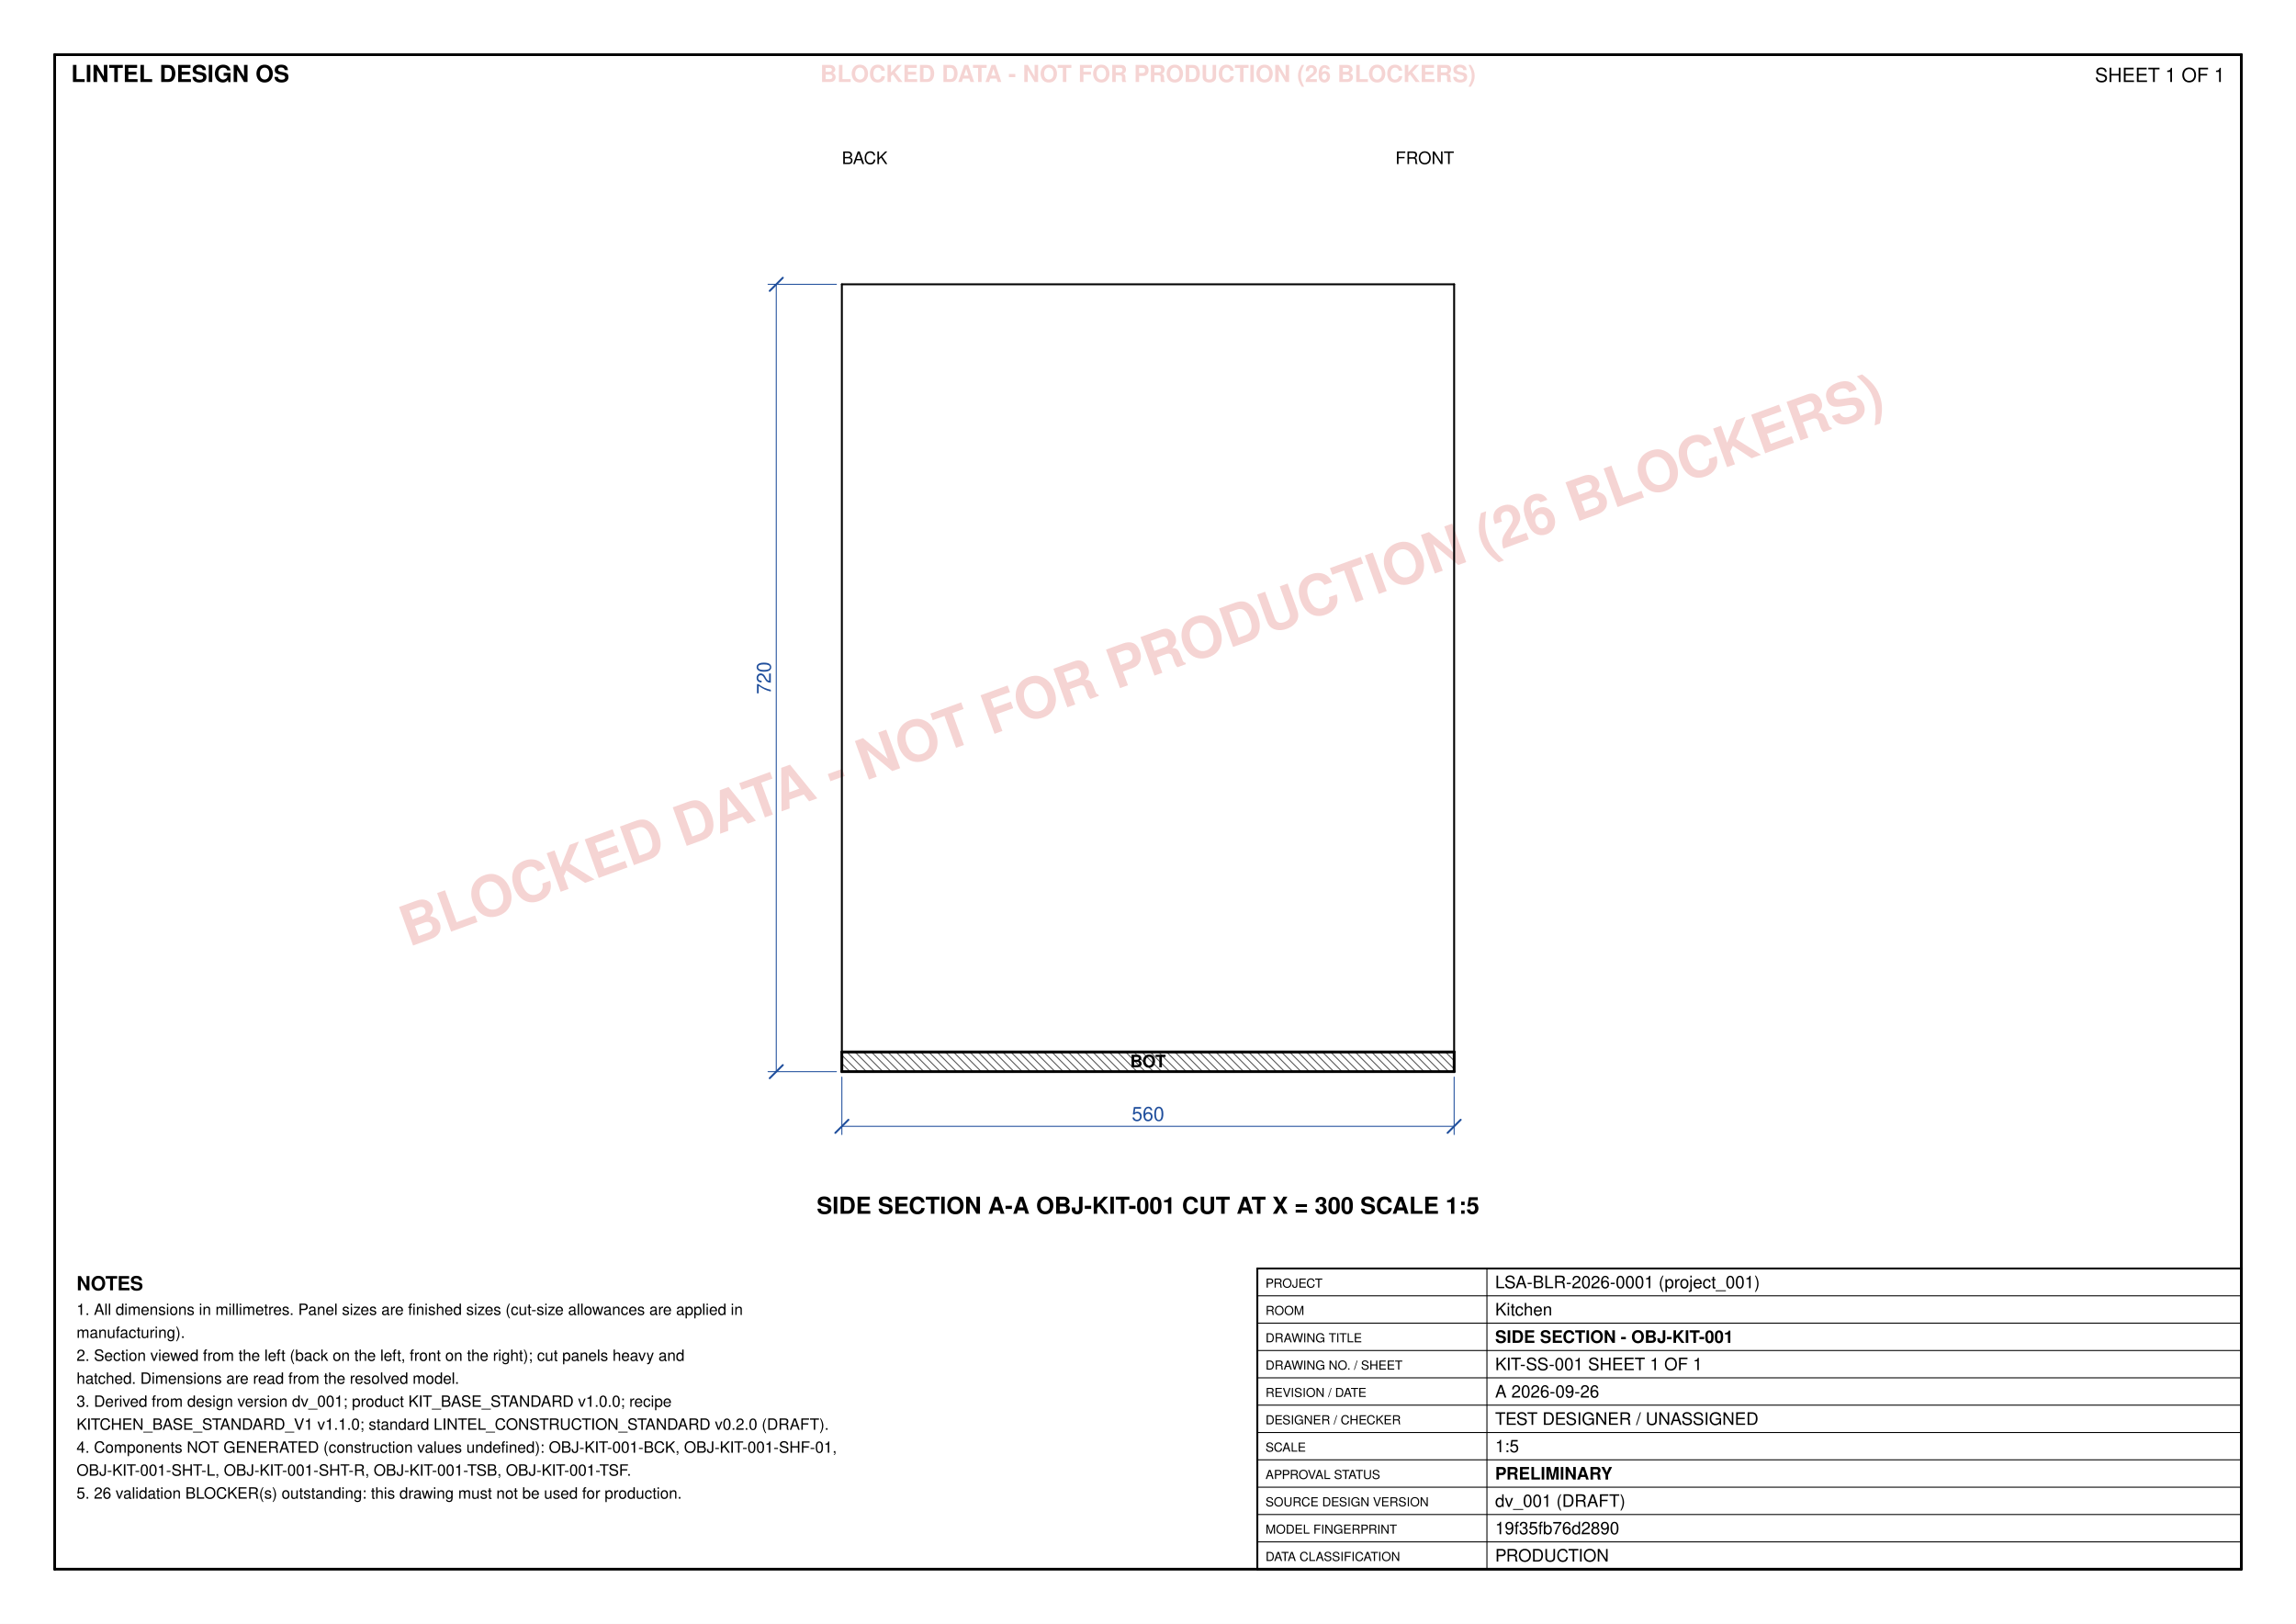
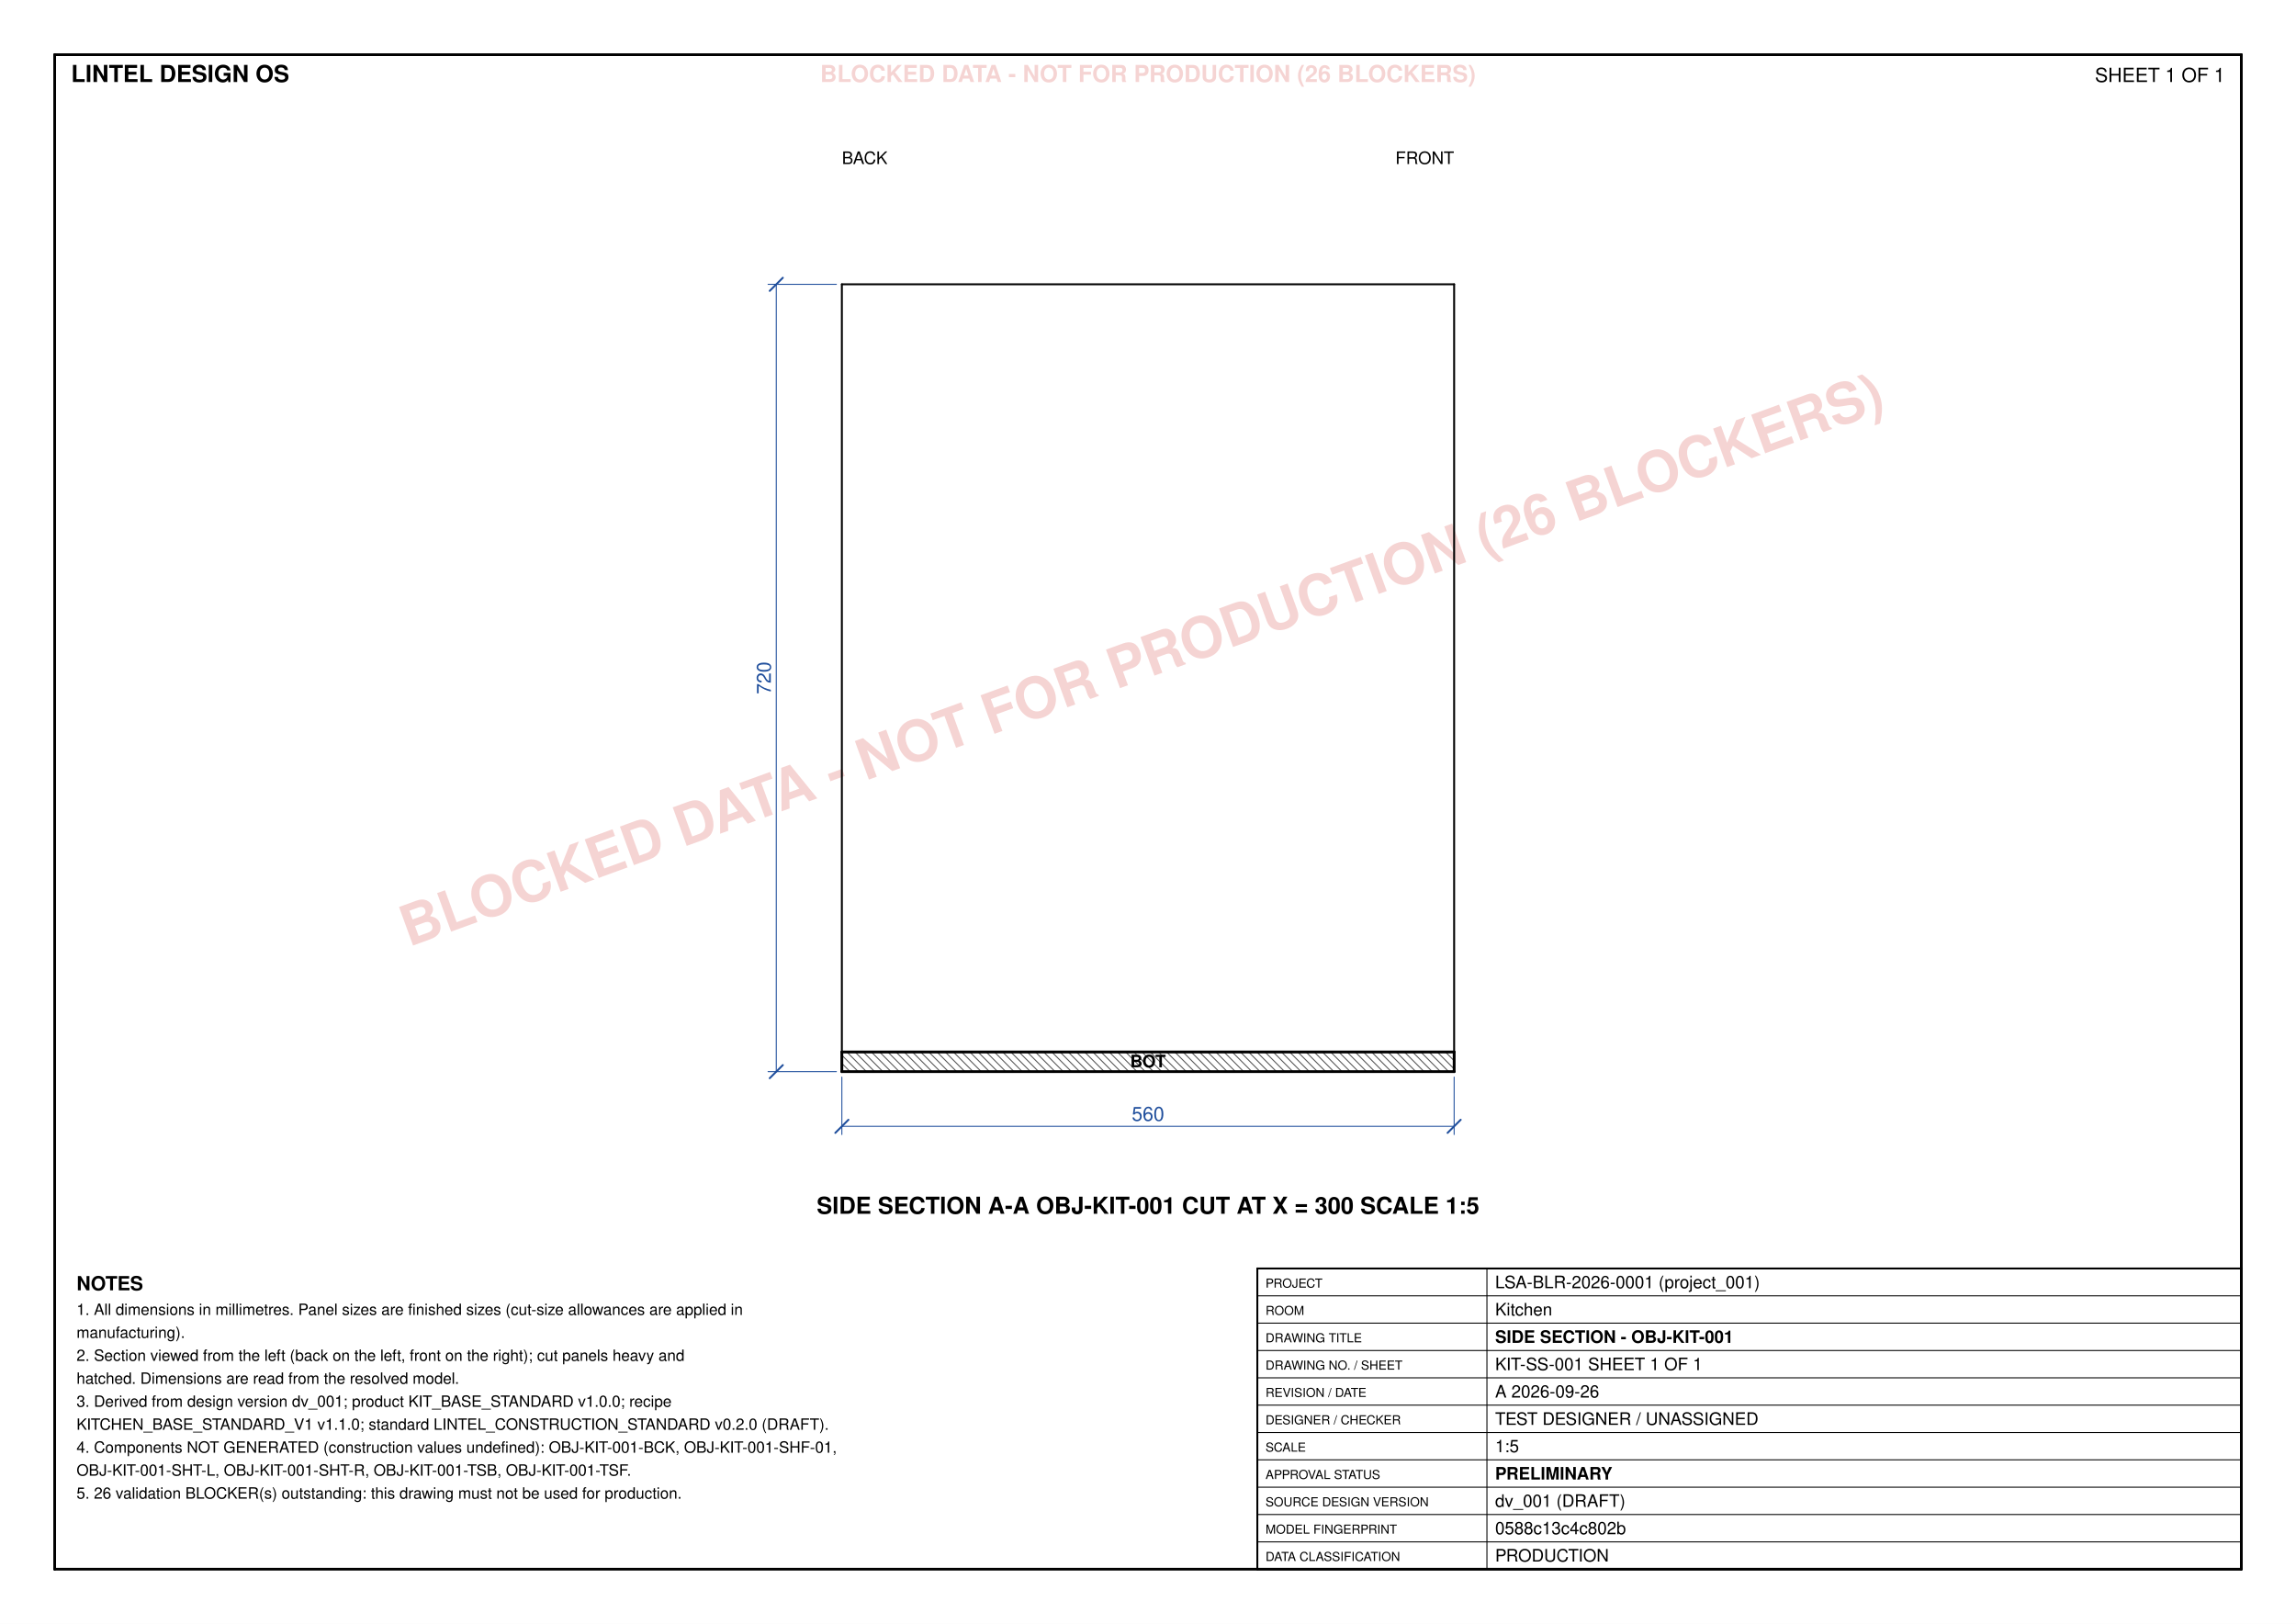
- <svg xmlns="http://www.w3.org/2000/svg" width="420mm" height="297mm" viewBox="0 0 420 297" data-drawing-id="DRW:dv_001:obj_001:SIDE_SECTION:KIT-SS-001:RA" data-drawing-type="SIDE_SECTION" data-status="PRELIMINARY" data-design-version="dv_001" data-model-fingerprint="19f35fb76d2890" data-classification="PRODUCTION" data-content-hash="15b3bbb188e135" data-sheet="1/1">
+ <svg xmlns="http://www.w3.org/2000/svg" width="420mm" height="297mm" viewBox="0 0 420 297" data-drawing-id="DRW:dv_001:obj_001:SIDE_SECTION:KIT-SS-001:RA" data-drawing-type="SIDE_SECTION" data-status="PRELIMINARY" data-design-version="dv_001" data-model-fingerprint="0588c13c4c802b" data-classification="PRODUCTION" data-content-hash="060470663fabf1" data-sheet="1/1">
  <rect x="0" y="0" width="420" height="297" fill="#ffffff" />
  <g id="WATERMARK" fill="#d9534f" stroke="#d9534f" opacity="0.25" font-family="Helvetica, Arial, sans-serif" stroke-linecap="round">
    <text stroke="none" x="210" y="124" font-size="10.286" text-anchor="middle" font-weight="bold" transform="rotate(-20 210 124)">BLOCKED DATA - NOT FOR PRODUCTION (26 BLOCKERS)</text>
    <text stroke="none" x="210" y="15" font-size="4.286" text-anchor="middle" font-weight="bold">BLOCKED DATA - NOT FOR PRODUCTION (26 BLOCKERS)</text>
  </g>
  <g id="BORDER" fill="#000000" stroke="#000000" font-family="Helvetica, Arial, sans-serif" stroke-linecap="round">
    <line fill="none" x1="10" y1="10" x2="410" y2="10" stroke-width="0.5" />
    <line fill="none" x1="410" y1="10" x2="410" y2="287" stroke-width="0.5" />
    <line fill="none" x1="410" y1="287" x2="10" y2="287" stroke-width="0.5" />
    <line fill="none" x1="10" y1="287" x2="10" y2="10" stroke-width="0.5" />
    <text stroke="none" x="13" y="15" font-size="4.286" text-anchor="start" font-weight="bold">LINTEL DESIGN OS</text>
    <text stroke="none" x="407" y="15" font-size="3.571" text-anchor="end">SHEET 1 OF 1</text>
  </g>
  <g id="HIDDEN" fill="#555555" stroke="#555555" font-family="Helvetica, Arial, sans-serif" stroke-linecap="round">
    <line fill="none" x1="154" y1="194.5" x2="155.5" y2="196" stroke-width="0.18" />
    <line fill="none" x1="154" y1="193" x2="157" y2="196" stroke-width="0.18" />
    <line fill="none" x1="154.9" y1="192.4" x2="158.5" y2="196" stroke-width="0.18" />
    <line fill="none" x1="156.4" y1="192.4" x2="160" y2="196" stroke-width="0.18" />
    <line fill="none" x1="157.9" y1="192.4" x2="161.5" y2="196" stroke-width="0.18" />
    <line fill="none" x1="159.4" y1="192.4" x2="163" y2="196" stroke-width="0.18" />
    <line fill="none" x1="160.9" y1="192.4" x2="164.5" y2="196" stroke-width="0.18" />
    <line fill="none" x1="162.4" y1="192.4" x2="166" y2="196" stroke-width="0.18" />
    <line fill="none" x1="163.9" y1="192.4" x2="167.5" y2="196" stroke-width="0.18" />
    <line fill="none" x1="165.4" y1="192.4" x2="169" y2="196" stroke-width="0.18" />
    <line fill="none" x1="166.9" y1="192.4" x2="170.5" y2="196" stroke-width="0.18" />
    <line fill="none" x1="168.4" y1="192.4" x2="172" y2="196" stroke-width="0.18" />
    <line fill="none" x1="169.9" y1="192.4" x2="173.5" y2="196" stroke-width="0.18" />
    <line fill="none" x1="171.4" y1="192.4" x2="175" y2="196" stroke-width="0.18" />
    <line fill="none" x1="172.9" y1="192.4" x2="176.5" y2="196" stroke-width="0.18" />
    <line fill="none" x1="174.4" y1="192.4" x2="178" y2="196" stroke-width="0.18" />
    <line fill="none" x1="175.9" y1="192.4" x2="179.5" y2="196" stroke-width="0.18" />
    <line fill="none" x1="177.4" y1="192.4" x2="181" y2="196" stroke-width="0.18" />
    <line fill="none" x1="178.9" y1="192.4" x2="182.5" y2="196" stroke-width="0.18" />
    <line fill="none" x1="180.4" y1="192.4" x2="184" y2="196" stroke-width="0.18" />
    <line fill="none" x1="181.9" y1="192.4" x2="185.5" y2="196" stroke-width="0.18" />
    <line fill="none" x1="183.4" y1="192.4" x2="187" y2="196" stroke-width="0.18" />
    <line fill="none" x1="184.9" y1="192.4" x2="188.5" y2="196" stroke-width="0.18" />
    <line fill="none" x1="186.4" y1="192.4" x2="190" y2="196" stroke-width="0.18" />
    <line fill="none" x1="187.9" y1="192.4" x2="191.5" y2="196" stroke-width="0.18" />
    <line fill="none" x1="189.4" y1="192.4" x2="193" y2="196" stroke-width="0.18" />
    <line fill="none" x1="190.9" y1="192.4" x2="194.5" y2="196" stroke-width="0.18" />
    <line fill="none" x1="192.4" y1="192.4" x2="196" y2="196" stroke-width="0.18" />
    <line fill="none" x1="193.9" y1="192.4" x2="197.5" y2="196" stroke-width="0.18" />
    <line fill="none" x1="195.4" y1="192.4" x2="199" y2="196" stroke-width="0.18" />
    <line fill="none" x1="196.9" y1="192.4" x2="200.5" y2="196" stroke-width="0.18" />
    <line fill="none" x1="198.4" y1="192.4" x2="202" y2="196" stroke-width="0.18" />
    <line fill="none" x1="199.9" y1="192.4" x2="203.5" y2="196" stroke-width="0.18" />
    <line fill="none" x1="201.4" y1="192.4" x2="205" y2="196" stroke-width="0.18" />
    <line fill="none" x1="202.9" y1="192.4" x2="206.5" y2="196" stroke-width="0.18" />
    <line fill="none" x1="204.4" y1="192.4" x2="208" y2="196" stroke-width="0.18" />
    <line fill="none" x1="205.9" y1="192.4" x2="209.5" y2="196" stroke-width="0.18" />
    <line fill="none" x1="207.4" y1="192.4" x2="211" y2="196" stroke-width="0.18" />
    <line fill="none" x1="208.9" y1="192.4" x2="212.5" y2="196" stroke-width="0.18" />
    <line fill="none" x1="210.4" y1="192.4" x2="214" y2="196" stroke-width="0.18" />
    <line fill="none" x1="211.9" y1="192.4" x2="215.5" y2="196" stroke-width="0.18" />
    <line fill="none" x1="213.4" y1="192.4" x2="217" y2="196" stroke-width="0.18" />
    <line fill="none" x1="214.9" y1="192.4" x2="218.5" y2="196" stroke-width="0.18" />
    <line fill="none" x1="216.4" y1="192.4" x2="220" y2="196" stroke-width="0.18" />
    <line fill="none" x1="217.9" y1="192.4" x2="221.5" y2="196" stroke-width="0.18" />
    <line fill="none" x1="219.4" y1="192.4" x2="223" y2="196" stroke-width="0.18" />
    <line fill="none" x1="220.9" y1="192.4" x2="224.5" y2="196" stroke-width="0.18" />
    <line fill="none" x1="222.4" y1="192.4" x2="226" y2="196" stroke-width="0.18" />
    <line fill="none" x1="223.9" y1="192.4" x2="227.5" y2="196" stroke-width="0.18" />
    <line fill="none" x1="225.4" y1="192.4" x2="229" y2="196" stroke-width="0.18" />
    <line fill="none" x1="226.9" y1="192.4" x2="230.5" y2="196" stroke-width="0.18" />
    <line fill="none" x1="228.4" y1="192.4" x2="232" y2="196" stroke-width="0.18" />
    <line fill="none" x1="229.9" y1="192.4" x2="233.5" y2="196" stroke-width="0.18" />
    <line fill="none" x1="231.4" y1="192.4" x2="235" y2="196" stroke-width="0.18" />
    <line fill="none" x1="232.9" y1="192.4" x2="236.5" y2="196" stroke-width="0.18" />
    <line fill="none" x1="234.4" y1="192.4" x2="238" y2="196" stroke-width="0.18" />
    <line fill="none" x1="235.9" y1="192.4" x2="239.5" y2="196" stroke-width="0.18" />
    <line fill="none" x1="237.4" y1="192.4" x2="241" y2="196" stroke-width="0.18" />
    <line fill="none" x1="238.9" y1="192.4" x2="242.5" y2="196" stroke-width="0.18" />
    <line fill="none" x1="240.4" y1="192.4" x2="244" y2="196" stroke-width="0.18" />
    <line fill="none" x1="241.9" y1="192.4" x2="245.5" y2="196" stroke-width="0.18" />
    <line fill="none" x1="243.4" y1="192.4" x2="247" y2="196" stroke-width="0.18" />
    <line fill="none" x1="244.9" y1="192.4" x2="248.5" y2="196" stroke-width="0.18" />
    <line fill="none" x1="246.4" y1="192.4" x2="250" y2="196" stroke-width="0.18" />
    <line fill="none" x1="247.9" y1="192.4" x2="251.5" y2="196" stroke-width="0.18" />
    <line fill="none" x1="249.4" y1="192.4" x2="253" y2="196" stroke-width="0.18" />
    <line fill="none" x1="250.9" y1="192.4" x2="254.5" y2="196" stroke-width="0.18" />
    <line fill="none" x1="252.4" y1="192.4" x2="256" y2="196" stroke-width="0.18" />
    <line fill="none" x1="253.9" y1="192.4" x2="257.5" y2="196" stroke-width="0.18" />
    <line fill="none" x1="255.4" y1="192.4" x2="259" y2="196" stroke-width="0.18" />
    <line fill="none" x1="256.9" y1="192.4" x2="260.5" y2="196" stroke-width="0.18" />
    <line fill="none" x1="258.4" y1="192.4" x2="262" y2="196" stroke-width="0.18" />
    <line fill="none" x1="259.9" y1="192.4" x2="263.5" y2="196" stroke-width="0.18" />
    <line fill="none" x1="261.4" y1="192.4" x2="265" y2="196" stroke-width="0.18" />
    <line fill="none" x1="262.9" y1="192.4" x2="266" y2="195.5" stroke-width="0.18" />
    <line fill="none" x1="264.4" y1="192.4" x2="266" y2="194" stroke-width="0.18" />
    <line fill="none" x1="265.9" y1="192.4" x2="266" y2="192.5" stroke-width="0.18" />
  </g>
  <g id="VISIBLE" fill="#000000" stroke="#000000" font-family="Helvetica, Arial, sans-serif" stroke-linecap="round">
    <line fill="none" x1="154" y1="196" x2="266" y2="196" stroke-width="0.35" />
    <line fill="none" x1="154" y1="192.4" x2="266" y2="192.4" stroke-width="0.35" />
    <line fill="none" x1="154" y1="52" x2="266" y2="52" stroke-width="0.35" />
    <line fill="none" x1="154" y1="196" x2="154" y2="52" stroke-width="0.35" />
    <line fill="none" x1="266" y1="196" x2="266" y2="52" stroke-width="0.35" />
    <line fill="none" x1="154" y1="192.4" x2="266" y2="192.4" stroke-width="0.5" />
    <line fill="none" x1="266" y1="192.4" x2="266" y2="196" stroke-width="0.5" />
    <line fill="none" x1="266" y1="196" x2="154" y2="196" stroke-width="0.5" />
    <line fill="none" x1="154" y1="196" x2="154" y2="192.4" stroke-width="0.5" />
  </g>
  <g id="DIMENSION" fill="#1f4e9c" stroke="#1f4e9c" font-family="Helvetica, Arial, sans-serif" stroke-linecap="round">
    <line fill="none" x1="153" y1="196" x2="140.5" y2="196" stroke-width="0.18" />
    <line fill="none" x1="140.8" y1="197.2" x2="143.2" y2="194.8" stroke-width="0.35" />
    <line fill="none" x1="153" y1="52" x2="140.5" y2="52" stroke-width="0.18" />
    <line fill="none" x1="140.8" y1="53.2" x2="143.2" y2="50.8" stroke-width="0.35" />
    <line fill="none" x1="142" y1="196" x2="142" y2="52" stroke-width="0.18" />
    <text stroke="none" x="141" y="124" font-size="3.571" text-anchor="middle" transform="rotate(-90 141 124)">720</text>
    <line fill="none" x1="154" y1="197" x2="154" y2="207.5" stroke-width="0.18" />
    <line fill="none" x1="152.8" y1="207.2" x2="155.2" y2="204.8" stroke-width="0.35" />
    <line fill="none" x1="266" y1="197" x2="266" y2="207.5" stroke-width="0.18" />
    <line fill="none" x1="264.8" y1="207.2" x2="267.2" y2="204.8" stroke-width="0.35" />
    <line fill="none" x1="154" y1="206" x2="266" y2="206" stroke-width="0.18" />
    <text stroke="none" x="210" y="205" font-size="3.571" text-anchor="middle">560</text>
  </g>
  <g id="ANNOTATION" fill="#000000" stroke="#000000" font-family="Helvetica, Arial, sans-serif" stroke-linecap="round">
    <text stroke="none" x="210" y="195.2" font-size="3.143" text-anchor="middle" font-weight="bold">BOT</text>
    <text stroke="none" x="210" y="222" font-size="4.286" text-anchor="middle" font-weight="bold">SIDE SECTION A-A  OBJ-KIT-001  CUT AT X = 300  SCALE 1:5</text>
    <text stroke="none" x="154" y="30" font-size="3.143" text-anchor="start">BACK</text>
    <text stroke="none" x="266" y="30" font-size="3.143" text-anchor="end">FRONT</text>
    <text stroke="none" x="14" y="236" font-size="3.571" text-anchor="start" font-weight="bold">NOTES</text>
    <text stroke="none" x="14" y="240.5" font-size="2.857" text-anchor="start">1. All dimensions in millimetres. Panel sizes are finished sizes (cut-size allowances are applied in</text>
    <text stroke="none" x="14" y="244.7" font-size="2.857" text-anchor="start">   manufacturing).</text>
    <text stroke="none" x="14" y="248.9" font-size="2.857" text-anchor="start">2. Section viewed from the left (back on the left, front on the right); cut panels heavy and</text>
    <text stroke="none" x="14" y="253.1" font-size="2.857" text-anchor="start">   hatched. Dimensions are read from the resolved model.</text>
    <text stroke="none" x="14" y="257.3" font-size="2.857" text-anchor="start">3. Derived from design version dv_001; product KIT_BASE_STANDARD v1.0.0; recipe</text>
    <text stroke="none" x="14" y="261.5" font-size="2.857" text-anchor="start">   KITCHEN_BASE_STANDARD_V1 v1.1.0; standard LINTEL_CONSTRUCTION_STANDARD v0.2.0 (DRAFT).</text>
    <text stroke="none" x="14" y="265.7" font-size="2.857" text-anchor="start">4. Components NOT GENERATED (construction values undefined): OBJ-KIT-001-BCK, OBJ-KIT-001-SHF-01,</text>
    <text stroke="none" x="14" y="269.9" font-size="2.857" text-anchor="start">   OBJ-KIT-001-SHT-L, OBJ-KIT-001-SHT-R, OBJ-KIT-001-TSB, OBJ-KIT-001-TSF.</text>
    <text stroke="none" x="14" y="274.1" font-size="2.857" text-anchor="start">5. 26 validation BLOCKER(s) outstanding: this drawing must not be used for production.</text>
  </g>
  <g id="TITLE_BLOCK" fill="#000000" stroke="#000000" font-family="Helvetica, Arial, sans-serif" stroke-linecap="round">
    <line fill="none" x1="230" y1="232" x2="410" y2="232" stroke-width="0.35" />
    <line fill="none" x1="410" y1="232" x2="410" y2="287" stroke-width="0.35" />
    <line fill="none" x1="410" y1="287" x2="230" y2="287" stroke-width="0.35" />
    <line fill="none" x1="230" y1="287" x2="230" y2="232" stroke-width="0.35" />
    <line fill="none" x1="272" y1="232" x2="272" y2="287" stroke-width="0.18" />
    <text stroke="none" x="231.5" y="235.5" font-size="2.286" text-anchor="start">PROJECT</text>
    <text stroke="none" x="273.5" y="235.6" font-size="3.143" text-anchor="start">LSA-BLR-2026-0001 (project_001)</text>
    <line fill="none" x1="230" y1="237" x2="410" y2="237" stroke-width="0.18" />
    <text stroke="none" x="231.5" y="240.5" font-size="2.286" text-anchor="start">ROOM</text>
    <text stroke="none" x="273.5" y="240.6" font-size="3.143" text-anchor="start">Kitchen</text>
    <line fill="none" x1="230" y1="242" x2="410" y2="242" stroke-width="0.18" />
    <text stroke="none" x="231.5" y="245.5" font-size="2.286" text-anchor="start">DRAWING TITLE</text>
    <text stroke="none" x="273.5" y="245.6" font-size="3.143" text-anchor="start" font-weight="bold">SIDE SECTION - OBJ-KIT-001</text>
    <line fill="none" x1="230" y1="247" x2="410" y2="247" stroke-width="0.18" />
    <text stroke="none" x="231.5" y="250.5" font-size="2.286" text-anchor="start">DRAWING NO. / SHEET</text>
    <text stroke="none" x="273.5" y="250.6" font-size="3.143" text-anchor="start">KIT-SS-001   SHEET 1 OF 1</text>
    <line fill="none" x1="230" y1="252" x2="410" y2="252" stroke-width="0.18" />
    <text stroke="none" x="231.5" y="255.5" font-size="2.286" text-anchor="start">REVISION / DATE</text>
    <text stroke="none" x="273.5" y="255.6" font-size="3.143" text-anchor="start">A   2026-09-26</text>
    <line fill="none" x1="230" y1="257" x2="410" y2="257" stroke-width="0.18" />
    <text stroke="none" x="231.5" y="260.5" font-size="2.286" text-anchor="start">DESIGNER / CHECKER</text>
    <text stroke="none" x="273.5" y="260.6" font-size="3.143" text-anchor="start">TEST DESIGNER / UNASSIGNED</text>
    <line fill="none" x1="230" y1="262" x2="410" y2="262" stroke-width="0.18" />
    <text stroke="none" x="231.5" y="265.5" font-size="2.286" text-anchor="start">SCALE</text>
    <text stroke="none" x="273.5" y="265.6" font-size="3.143" text-anchor="start">1:5</text>
    <line fill="none" x1="230" y1="267" x2="410" y2="267" stroke-width="0.18" />
    <text stroke="none" x="231.5" y="270.5" font-size="2.286" text-anchor="start">APPROVAL STATUS</text>
    <text stroke="none" x="273.5" y="270.6" font-size="3.143" text-anchor="start" font-weight="bold">PRELIMINARY</text>
    <line fill="none" x1="230" y1="272" x2="410" y2="272" stroke-width="0.18" />
    <text stroke="none" x="231.5" y="275.5" font-size="2.286" text-anchor="start">SOURCE DESIGN VERSION</text>
    <text stroke="none" x="273.5" y="275.6" font-size="3.143" text-anchor="start">dv_001 (DRAFT)</text>
    <line fill="none" x1="230" y1="277" x2="410" y2="277" stroke-width="0.18" />
    <text stroke="none" x="231.5" y="280.5" font-size="2.286" text-anchor="start">MODEL FINGERPRINT</text>
-     <text stroke="none" x="273.5" y="280.6" font-size="3.143" text-anchor="start">19f35fb76d2890</text>
+     <text stroke="none" x="273.5" y="280.6" font-size="3.143" text-anchor="start">0588c13c4c802b</text>
    <line fill="none" x1="230" y1="282" x2="410" y2="282" stroke-width="0.18" />
    <text stroke="none" x="231.5" y="285.5" font-size="2.286" text-anchor="start">DATA CLASSIFICATION</text>
    <text stroke="none" x="273.5" y="285.6" font-size="3.143" text-anchor="start">PRODUCTION</text>
  </g>
</svg>
